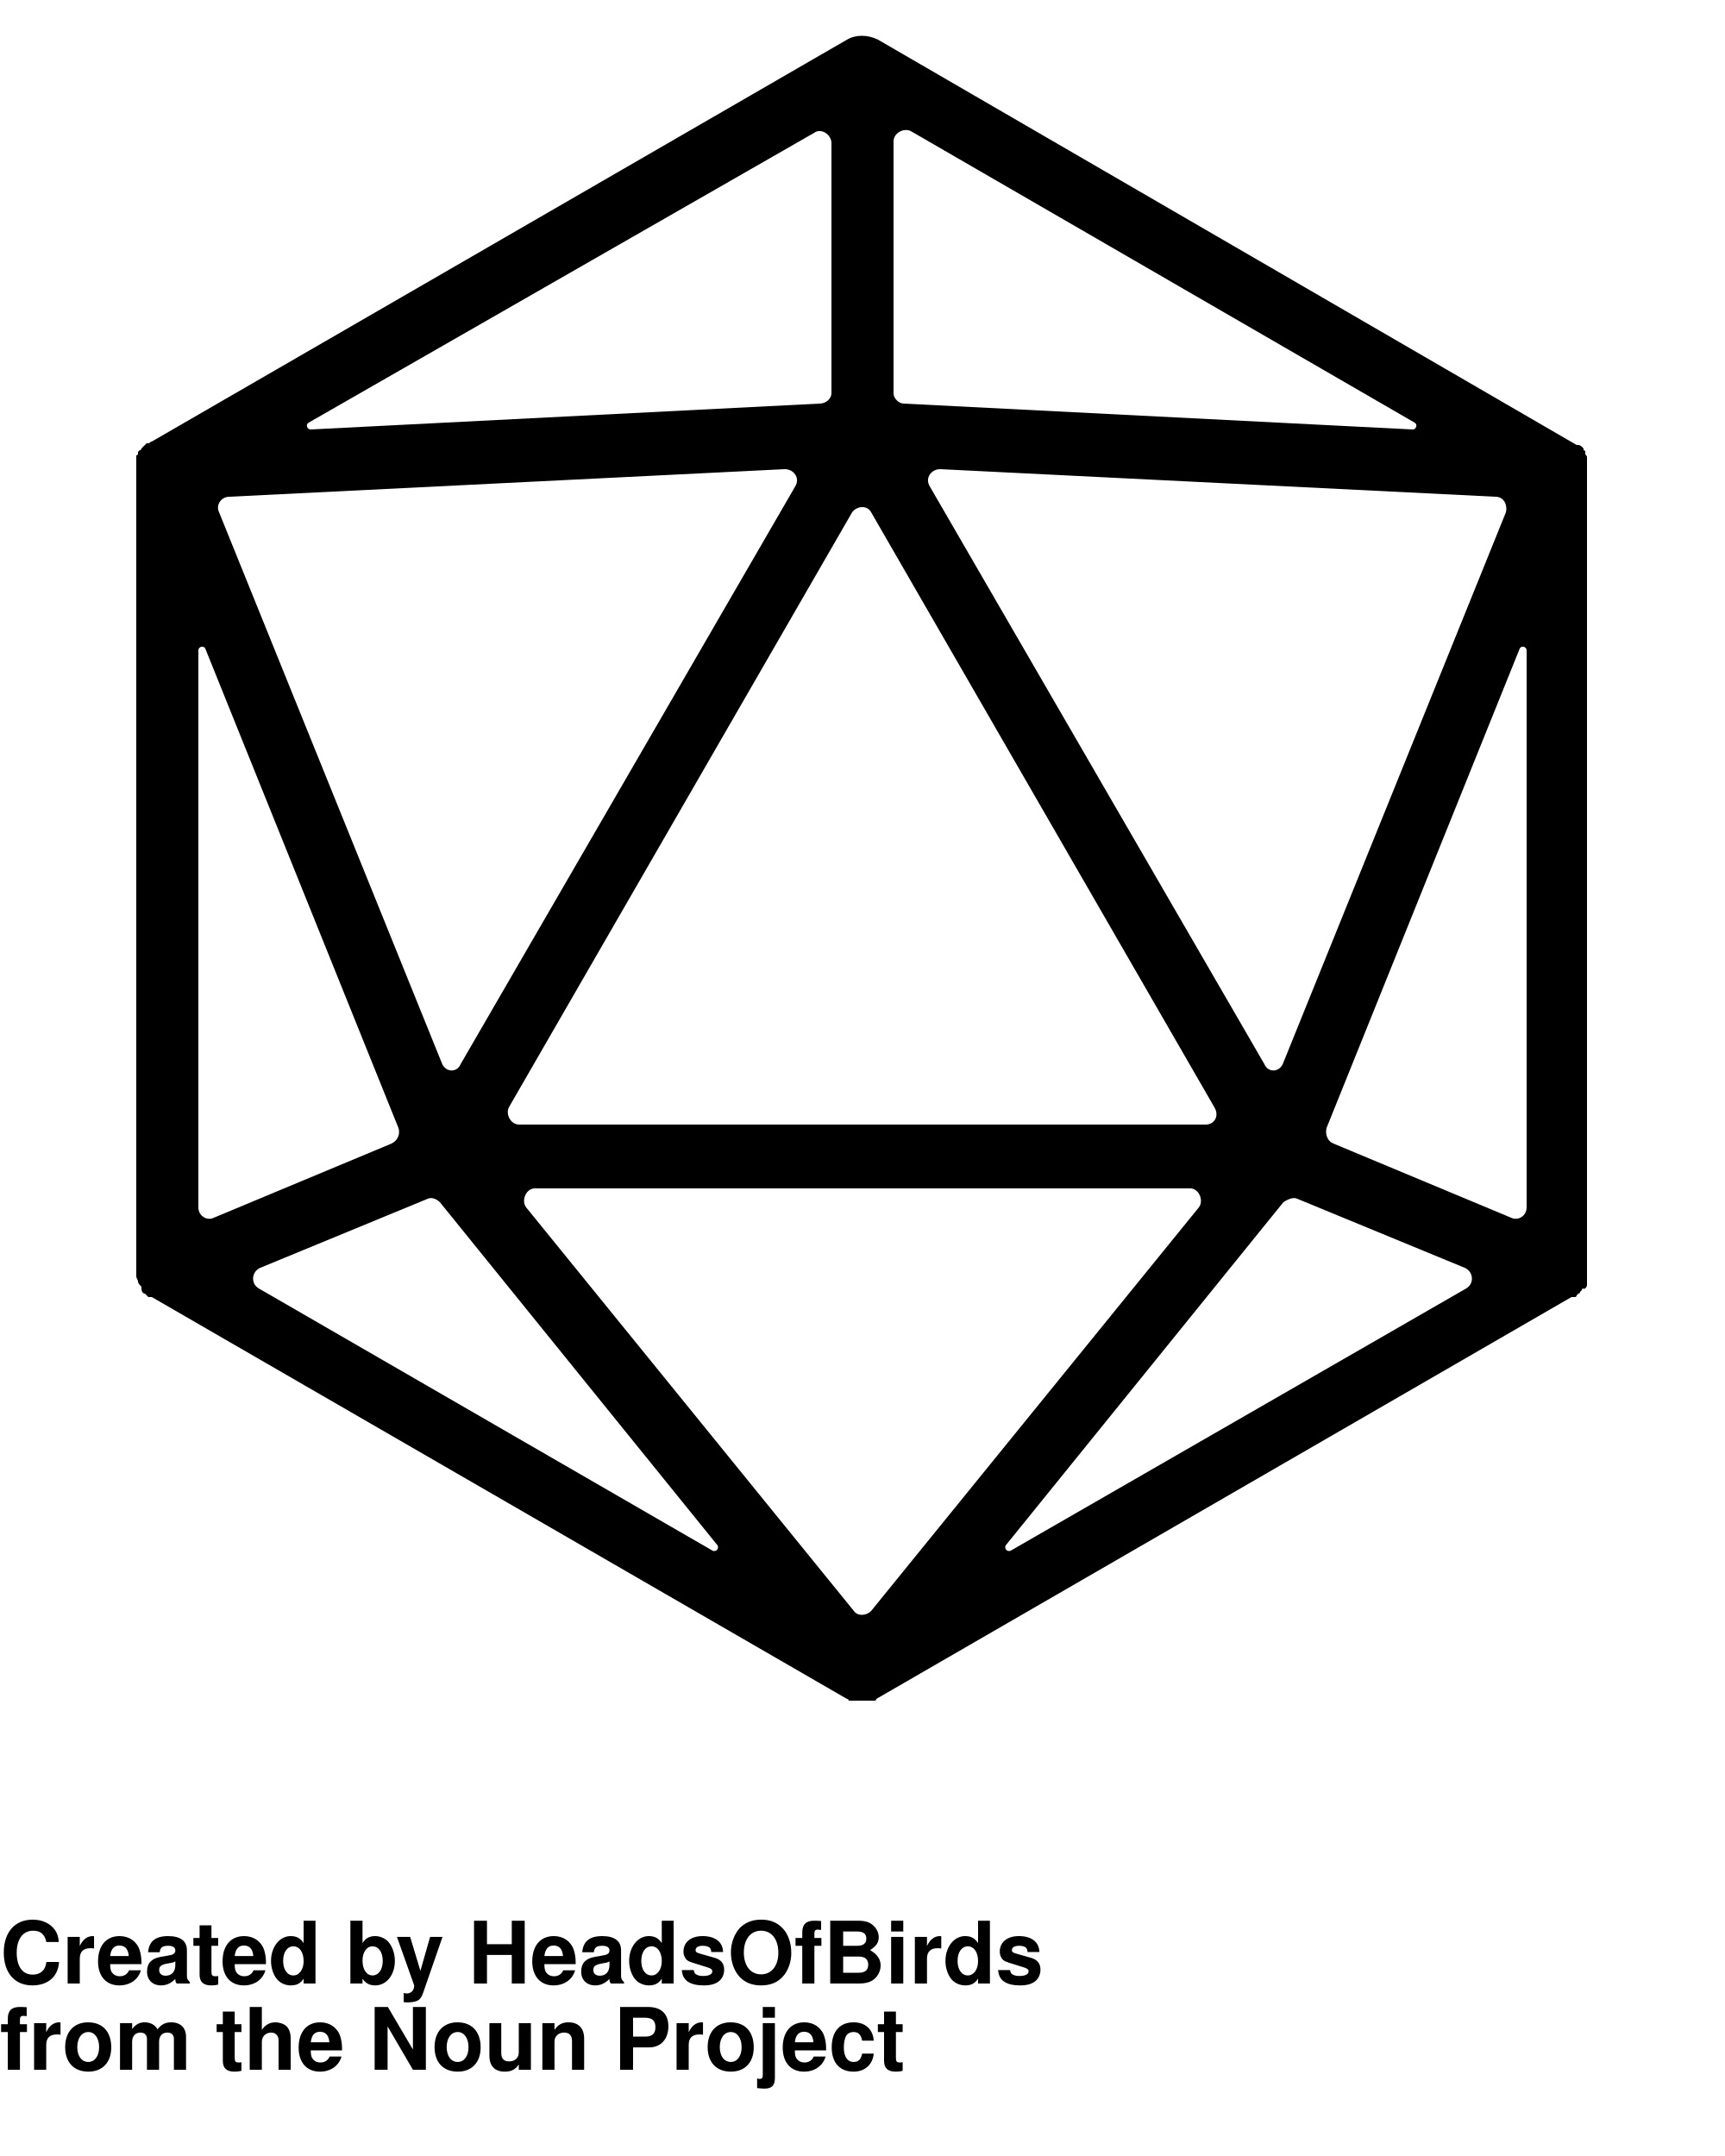
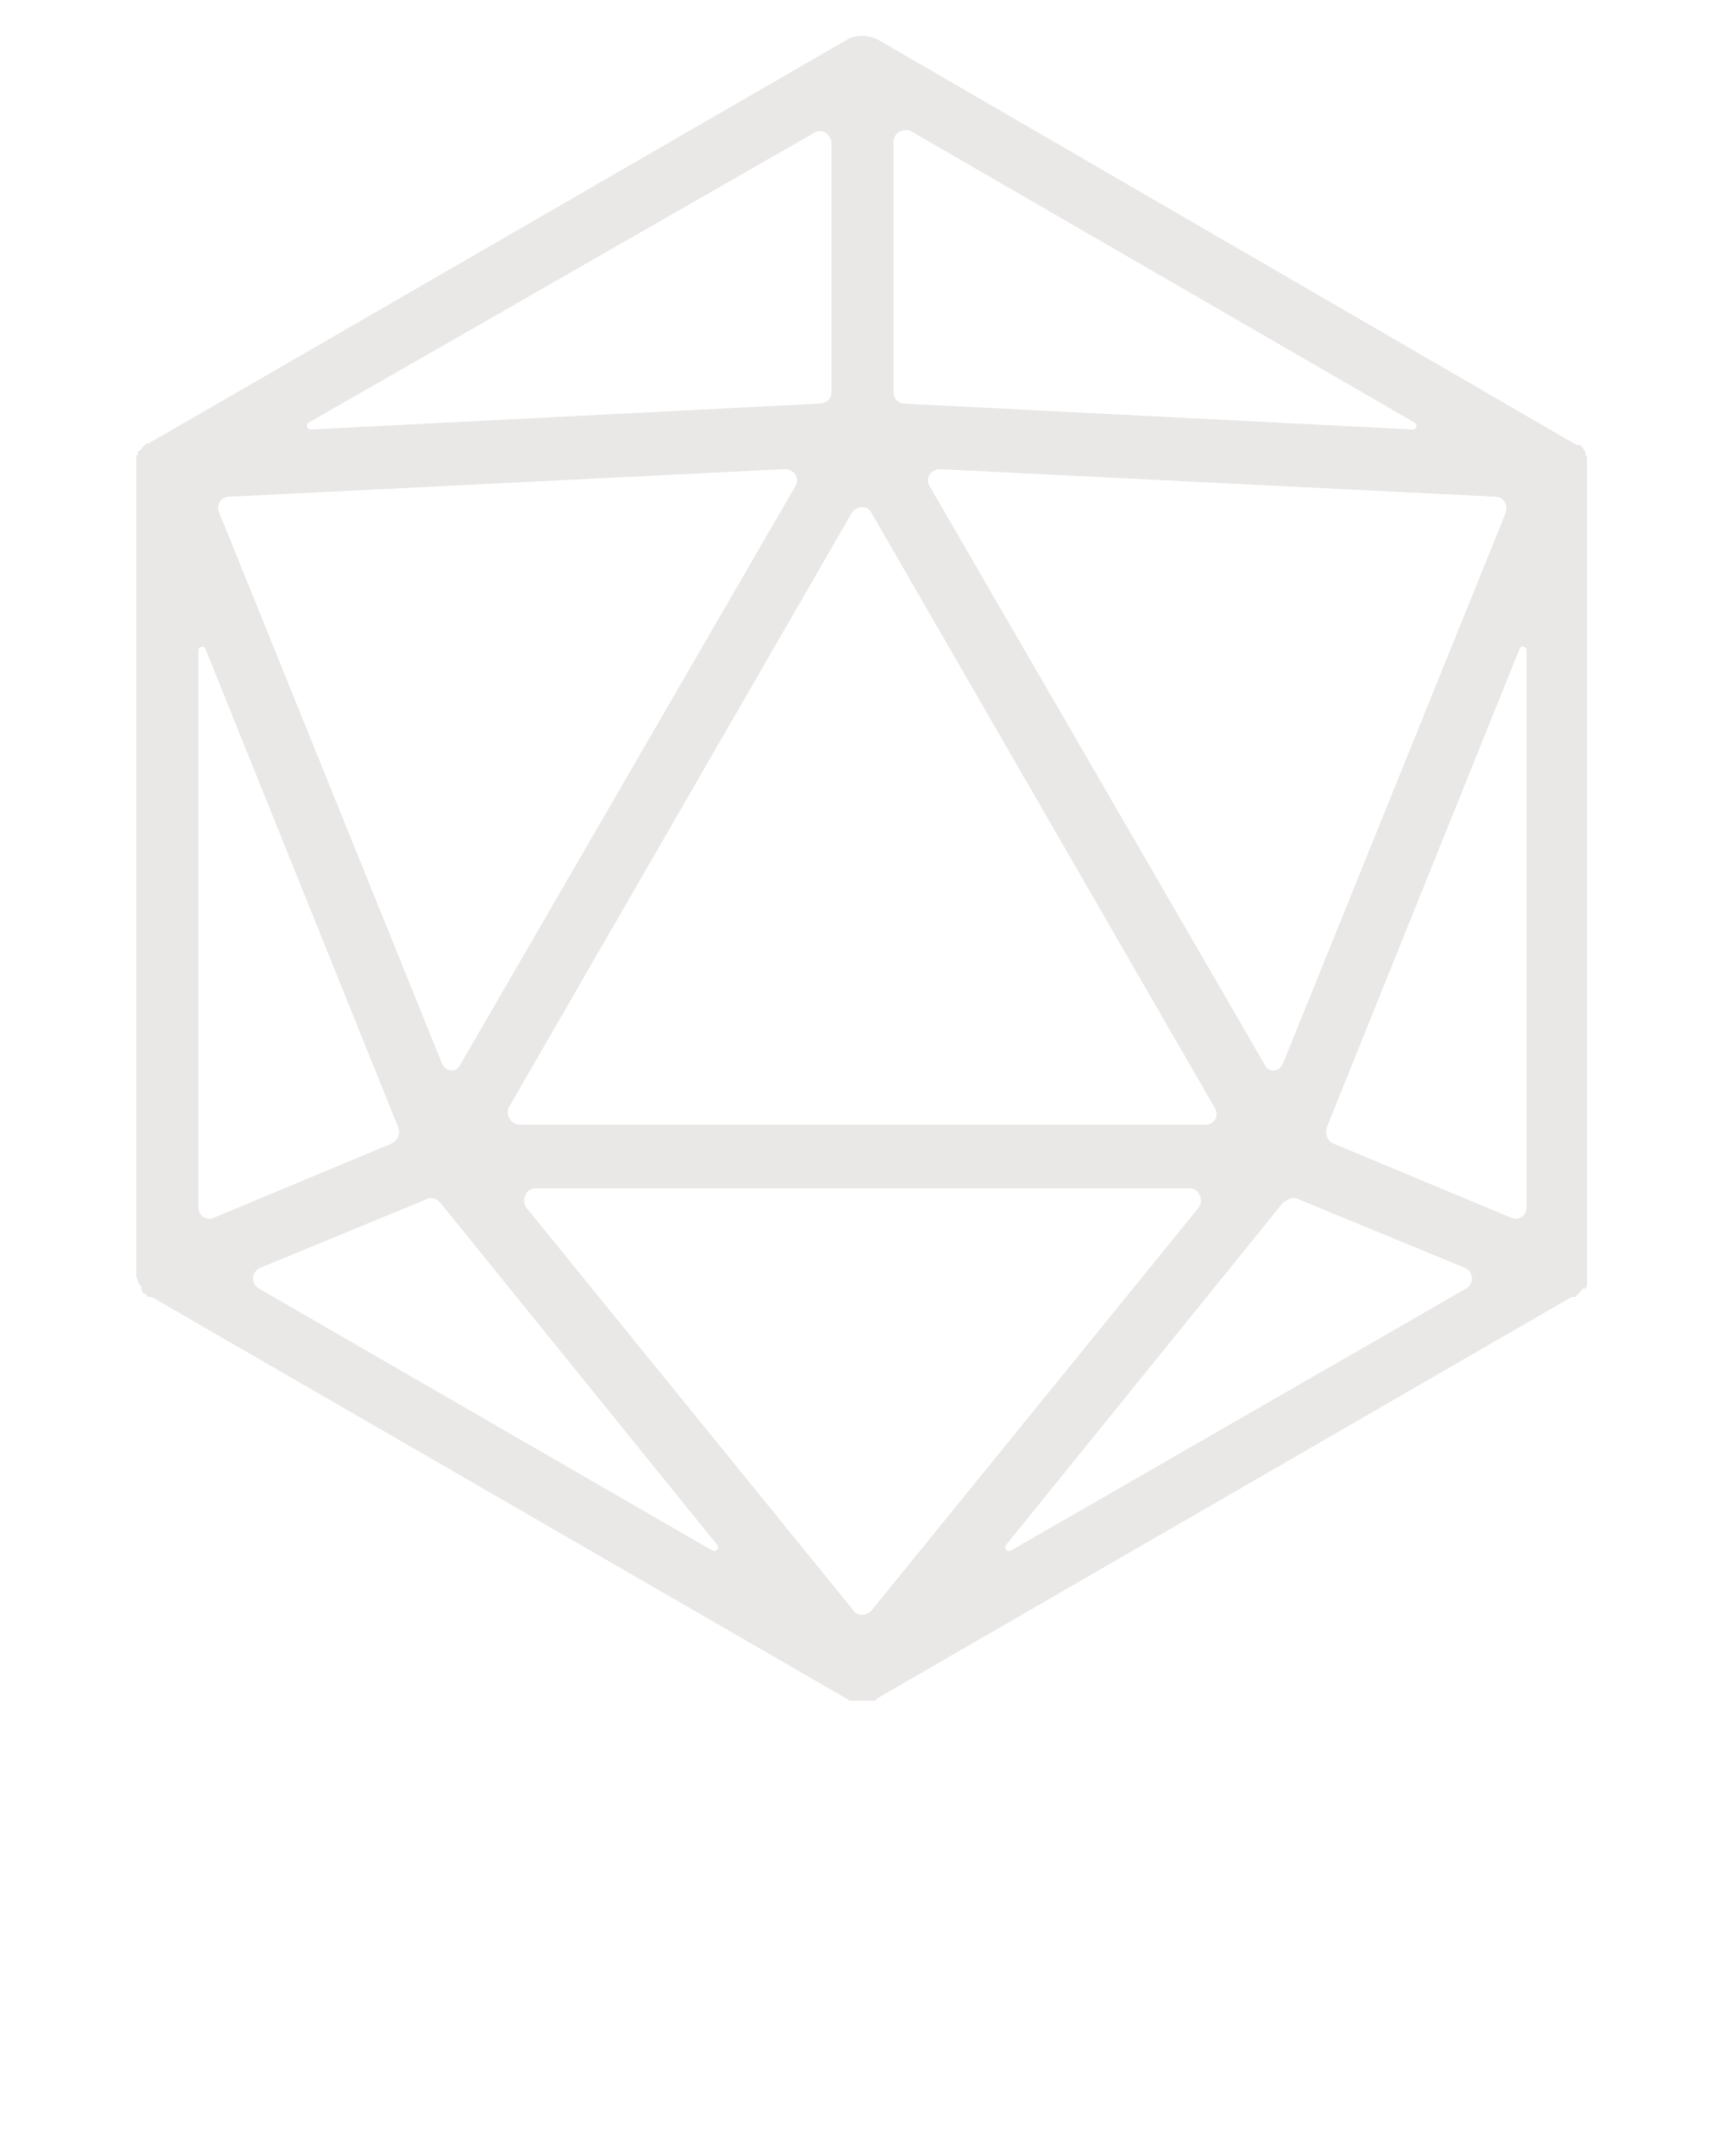
<svg xmlns="http://www.w3.org/2000/svg" version="1.1" x="0px" y="0px" viewBox="0 0 100 125" enable-background="new 0 0 100 100" xml:space="preserve">
-   <path fill="#000000" d="M91.9,74.7C91.9,74.7,91.9,74.7,91.9,74.7c0.1-0.1,0.1-0.2,0.1-0.2c0,0,0-0.1,0-0.1c0,0,0-0.1,0-0.1  c0,0,0-0.1,0-0.1c0,0,0-0.1,0-0.2c0,0,0-0.1,0-0.1c0-0.1,0-0.2,0-0.2V27.2c0,0,0,0,0-0.1c0,0,0-0.1,0-0.1c0,0,0-0.1,0-0.1  c0,0,0,0,0-0.1c0,0,0,0,0-0.1c0,0,0-0.1,0-0.1c0,0,0-0.1,0-0.1c0,0,0,0,0,0c0-0.1-0.1-0.1-0.1-0.2c0,0,0,0,0,0c0,0,0,0,0,0  c0,0,0,0,0-0.1c0-0.1-0.1-0.1-0.1-0.1c0,0,0,0,0,0c0,0,0,0,0-0.1c0,0-0.1-0.1-0.1-0.1c0,0,0,0,0,0c0,0,0,0,0,0c0,0-0.1-0.1-0.2-0.1  c0,0,0,0-0.1,0c0,0,0,0,0,0L50.9,2.3c-0.6-0.3-1.3-0.3-1.8,0L8.8,25.6c0,0,0,0,0,0c-0.1,0-0.1,0.1-0.2,0.1c0,0,0,0-0.1,0  c0,0-0.1,0.1-0.1,0.1c0,0,0,0-0.1,0.1c0,0-0.1,0.1-0.1,0.1c0,0,0,0.1-0.1,0.1c0,0,0,0-0.1,0.1c0,0,0,0,0,0c0,0,0,0.1,0,0.1  c0,0,0,0.1-0.1,0.1c0,0,0,0.1,0,0.1c0,0,0,0.1,0,0.1c0,0,0,0.1,0,0.1c0,0,0,0.1,0,0.1c0,0,0,0.1,0,0.1c0,0,0,0.1,0,0.1  c0,0,0,0,0,0.1v46.5c0,0,0,0,0,0v0c0,0.1,0,0.2,0,0.3c0,0,0,0.1,0,0.1c0,0.1,0.1,0.2,0.1,0.3c0,0,0,0,0,0c0,0,0,0,0,0  c0,0.1,0.1,0.2,0.2,0.3c0,0,0,0,0,0.1C8.2,74.9,8.3,75,8.4,75c0,0,0,0,0,0c0.1,0.1,0.1,0.1,0.2,0.2c0,0,0,0,0.1,0c0,0,0,0,0.1,0  l40.3,23.3c0,0,0,0,0,0c0,0,0.1,0,0.1,0.1c0,0,0.1,0,0.1,0c0,0,0.1,0,0.1,0c0,0,0.1,0,0.1,0c0,0,0.1,0,0.1,0c0,0,0,0,0.1,0  c0.1,0,0.1,0,0.2,0c0.1,0,0.1,0,0.2,0c0,0,0,0,0.1,0c0.1,0,0.1,0,0.2,0c0,0,0.1,0,0.1,0c0,0,0.1,0,0.1,0c0,0,0.1,0,0.1,0  c0,0,0.1,0,0.1-0.1c0,0,0,0,0,0l40.3-23.3c0,0,0,0,0,0c0,0,0,0,0.1,0c0,0,0,0,0.1,0c0,0,0.1,0,0.1-0.1c0,0,0.1-0.1,0.1-0.1  c0,0,0.1,0,0.1-0.1c0,0,0.1-0.1,0.1-0.1c0,0,0-0.1,0.1-0.1C91.8,74.8,91.8,74.7,91.9,74.7z M11.9,37.6l11.2,27.8  c0.1,0.3,0,0.7-0.4,0.9l-10.3,4.3c-0.4,0.2-0.9-0.1-0.9-0.6V37.7C11.5,37.5,11.8,37.4,11.9,37.6z M69.9,65.2H30.1  c-0.5,0-0.8-0.6-0.6-1l19.9-34.5c0.3-0.4,0.9-0.4,1.1,0l19.9,34.5C70.7,64.7,70.4,65.2,69.9,65.2z M25.6,61.6L12.7,29.7  c-0.2-0.4,0.1-0.9,0.6-0.9l32.2-1.6c0.5,0,0.9,0.5,0.6,1L26.7,61.7C26.5,62.2,25.8,62.2,25.6,61.6z M69.5,70l-19,23.4  c-0.3,0.3-0.8,0.3-1,0L30.5,70c-0.3-0.4,0-1.1,0.5-1.1h38C69.5,68.9,69.8,69.6,69.5,70z M73.3,61.7L53.9,28.2c-0.3-0.5,0.1-1,0.6-1  l32.2,1.6c0.5,0,0.7,0.5,0.6,0.9L74.4,61.6C74.2,62.2,73.5,62.2,73.3,61.7z M51.8,22.8V8.2c0-0.5,0.6-0.8,1-0.6L82,24.5  c0.2,0.1,0.1,0.4-0.1,0.4l-29.5-1.5C52.1,23.4,51.8,23.1,51.8,22.8z M47.5,23.4l-29.5,1.5c-0.2,0-0.3-0.3-0.1-0.4L47.2,7.7  c0.4-0.3,1,0.1,1,0.6v14.5C48.2,23.1,47.9,23.4,47.5,23.4z M25.5,69.7l16.1,19.9c0.1,0.2-0.1,0.4-0.3,0.3L15,74.7  c-0.5-0.3-0.4-1,0.1-1.2l9.7-4C25,69.4,25.3,69.5,25.5,69.7z M75.2,69.5l9.7,4c0.5,0.2,0.6,0.9,0.1,1.2L58.6,89.9  c-0.2,0.1-0.4-0.1-0.3-0.3l16.1-19.9C74.7,69.5,75,69.4,75.2,69.5z M87.6,70.6l-10.3-4.3c-0.3-0.1-0.5-0.5-0.4-0.9l11.2-27.8  c0.1-0.2,0.4-0.1,0.4,0.1V70C88.5,70.5,88,70.8,87.6,70.6z" />
-   <text x="0" y="115" fill="#000000" font-size="5px" font-weight="bold" font-family="'Helvetica Neue', Helvetica, Arial-Unicode, Arial, Sans-serif">Created by HeadsOfBirds</text>
-   <text x="0" y="120" fill="#000000" font-size="5px" font-weight="bold" font-family="'Helvetica Neue', Helvetica, Arial-Unicode, Arial, Sans-serif">from the Noun Project</text>
+   <path fill="#EAE8E7" d="M91.9,74.7C91.9,74.7,91.9,74.7,91.9,74.7c0.1-0.1,0.1-0.2,0.1-0.2c0,0,0-0.1,0-0.1c0,0,0-0.1,0-0.1  c0,0,0-0.1,0-0.1c0,0,0-0.1,0-0.2c0,0,0-0.1,0-0.1c0-0.1,0-0.2,0-0.2V27.2c0,0,0,0,0-0.1c0,0,0-0.1,0-0.1c0,0,0-0.1,0-0.1  c0,0,0,0,0-0.1c0,0,0,0,0-0.1c0,0,0-0.1,0-0.1c0,0,0-0.1,0-0.1c0,0,0,0,0,0c0-0.1-0.1-0.1-0.1-0.2c0,0,0,0,0,0c0,0,0,0,0,0  c0,0,0,0,0-0.1c0-0.1-0.1-0.1-0.1-0.1c0,0,0,0,0,0c0,0,0,0,0-0.1c0,0-0.1-0.1-0.1-0.1c0,0,0,0,0,0c0,0,0,0,0,0c0,0-0.1-0.1-0.2-0.1  c0,0,0,0-0.1,0c0,0,0,0,0,0L50.9,2.3c-0.6-0.3-1.3-0.3-1.8,0L8.8,25.6c0,0,0,0,0,0c-0.1,0-0.1,0.1-0.2,0.1c0,0,0,0-0.1,0  c0,0-0.1,0.1-0.1,0.1c0,0,0,0-0.1,0.1c0,0-0.1,0.1-0.1,0.1c0,0,0,0.1-0.1,0.1c0,0,0,0-0.1,0.1c0,0,0,0,0,0c0,0,0,0.1,0,0.1  c0,0,0,0.1-0.1,0.1c0,0,0,0.1,0,0.1c0,0,0,0.1,0,0.1c0,0,0,0.1,0,0.1c0,0,0,0.1,0,0.1c0,0,0,0.1,0,0.1c0,0,0,0.1,0,0.1  c0,0,0,0,0,0.1v46.5c0,0,0,0,0,0v0c0,0.1,0,0.2,0,0.3c0,0,0,0.1,0,0.1c0,0.1,0.1,0.2,0.1,0.3c0,0,0,0,0,0c0,0,0,0,0,0  c0,0.1,0.1,0.2,0.2,0.3c0,0,0,0,0,0.1C8.2,74.9,8.3,75,8.4,75c0,0,0,0,0,0c0.1,0.1,0.1,0.1,0.2,0.2c0,0,0,0,0.1,0c0,0,0,0,0.1,0  l40.3,23.3c0,0,0,0,0,0c0,0,0.1,0,0.1,0.1c0,0,0.1,0,0.1,0c0,0,0.1,0,0.1,0c0,0,0.1,0,0.1,0c0,0,0.1,0,0.1,0c0,0,0,0,0.1,0  c0.1,0,0.1,0,0.2,0c0.1,0,0.1,0,0.2,0c0,0,0,0,0.1,0c0.1,0,0.1,0,0.2,0c0,0,0.1,0,0.1,0c0,0,0.1,0,0.1,0c0,0,0.1,0,0.1,0  c0,0,0.1,0,0.1-0.1c0,0,0,0,0,0l40.3-23.3c0,0,0,0,0,0c0,0,0,0,0.1,0c0,0,0,0,0.1,0c0,0,0.1,0,0.1-0.1c0,0,0.1-0.1,0.1-0.1  c0,0,0.1,0,0.1-0.1c0,0,0.1-0.1,0.1-0.1c0,0,0-0.1,0.1-0.1C91.8,74.8,91.8,74.7,91.9,74.7z M11.9,37.6l11.2,27.8  c0.1,0.3,0,0.7-0.4,0.9l-10.3,4.3c-0.4,0.2-0.9-0.1-0.9-0.6V37.7C11.5,37.5,11.8,37.4,11.9,37.6z M69.9,65.2H30.1  c-0.5,0-0.8-0.6-0.6-1l19.9-34.5c0.3-0.4,0.9-0.4,1.1,0l19.9,34.5C70.7,64.7,70.4,65.2,69.9,65.2z M25.6,61.6L12.7,29.7  c-0.2-0.4,0.1-0.9,0.6-0.9l32.2-1.6c0.5,0,0.9,0.5,0.6,1L26.7,61.7C26.5,62.2,25.8,62.2,25.6,61.6z M69.5,70l-19,23.4  c-0.3,0.3-0.8,0.3-1,0L30.5,70c-0.3-0.4,0-1.1,0.5-1.1h38C69.5,68.9,69.8,69.6,69.5,70z M73.3,61.7L53.9,28.2c-0.3-0.5,0.1-1,0.6-1  l32.2,1.6c0.5,0,0.7,0.5,0.6,0.9L74.4,61.6C74.2,62.2,73.5,62.2,73.3,61.7z M51.8,22.8V8.2c0-0.5,0.6-0.8,1-0.6L82,24.5  c0.2,0.1,0.1,0.4-0.1,0.4l-29.5-1.5C52.1,23.4,51.8,23.1,51.8,22.8z M47.5,23.4l-29.5,1.5c-0.2,0-0.3-0.3-0.1-0.4L47.2,7.7  c0.4-0.3,1,0.1,1,0.6v14.5C48.2,23.1,47.9,23.4,47.5,23.4z M25.5,69.7l16.1,19.9c0.1,0.2-0.1,0.4-0.3,0.3L15,74.7  c-0.5-0.3-0.4-1,0.1-1.2l9.7-4C25,69.4,25.3,69.5,25.5,69.7z M75.2,69.5l9.7,4c0.5,0.2,0.6,0.9,0.1,1.2L58.6,89.9  c-0.2,0.1-0.4-0.1-0.3-0.3l16.1-19.9C74.7,69.5,75,69.4,75.2,69.5z M87.6,70.6l-10.3-4.3c-0.3-0.1-0.5-0.5-0.4-0.9l11.2-27.8  c0.1-0.2,0.4-0.1,0.4,0.1V70C88.5,70.5,88,70.8,87.6,70.6z" />
</svg>
